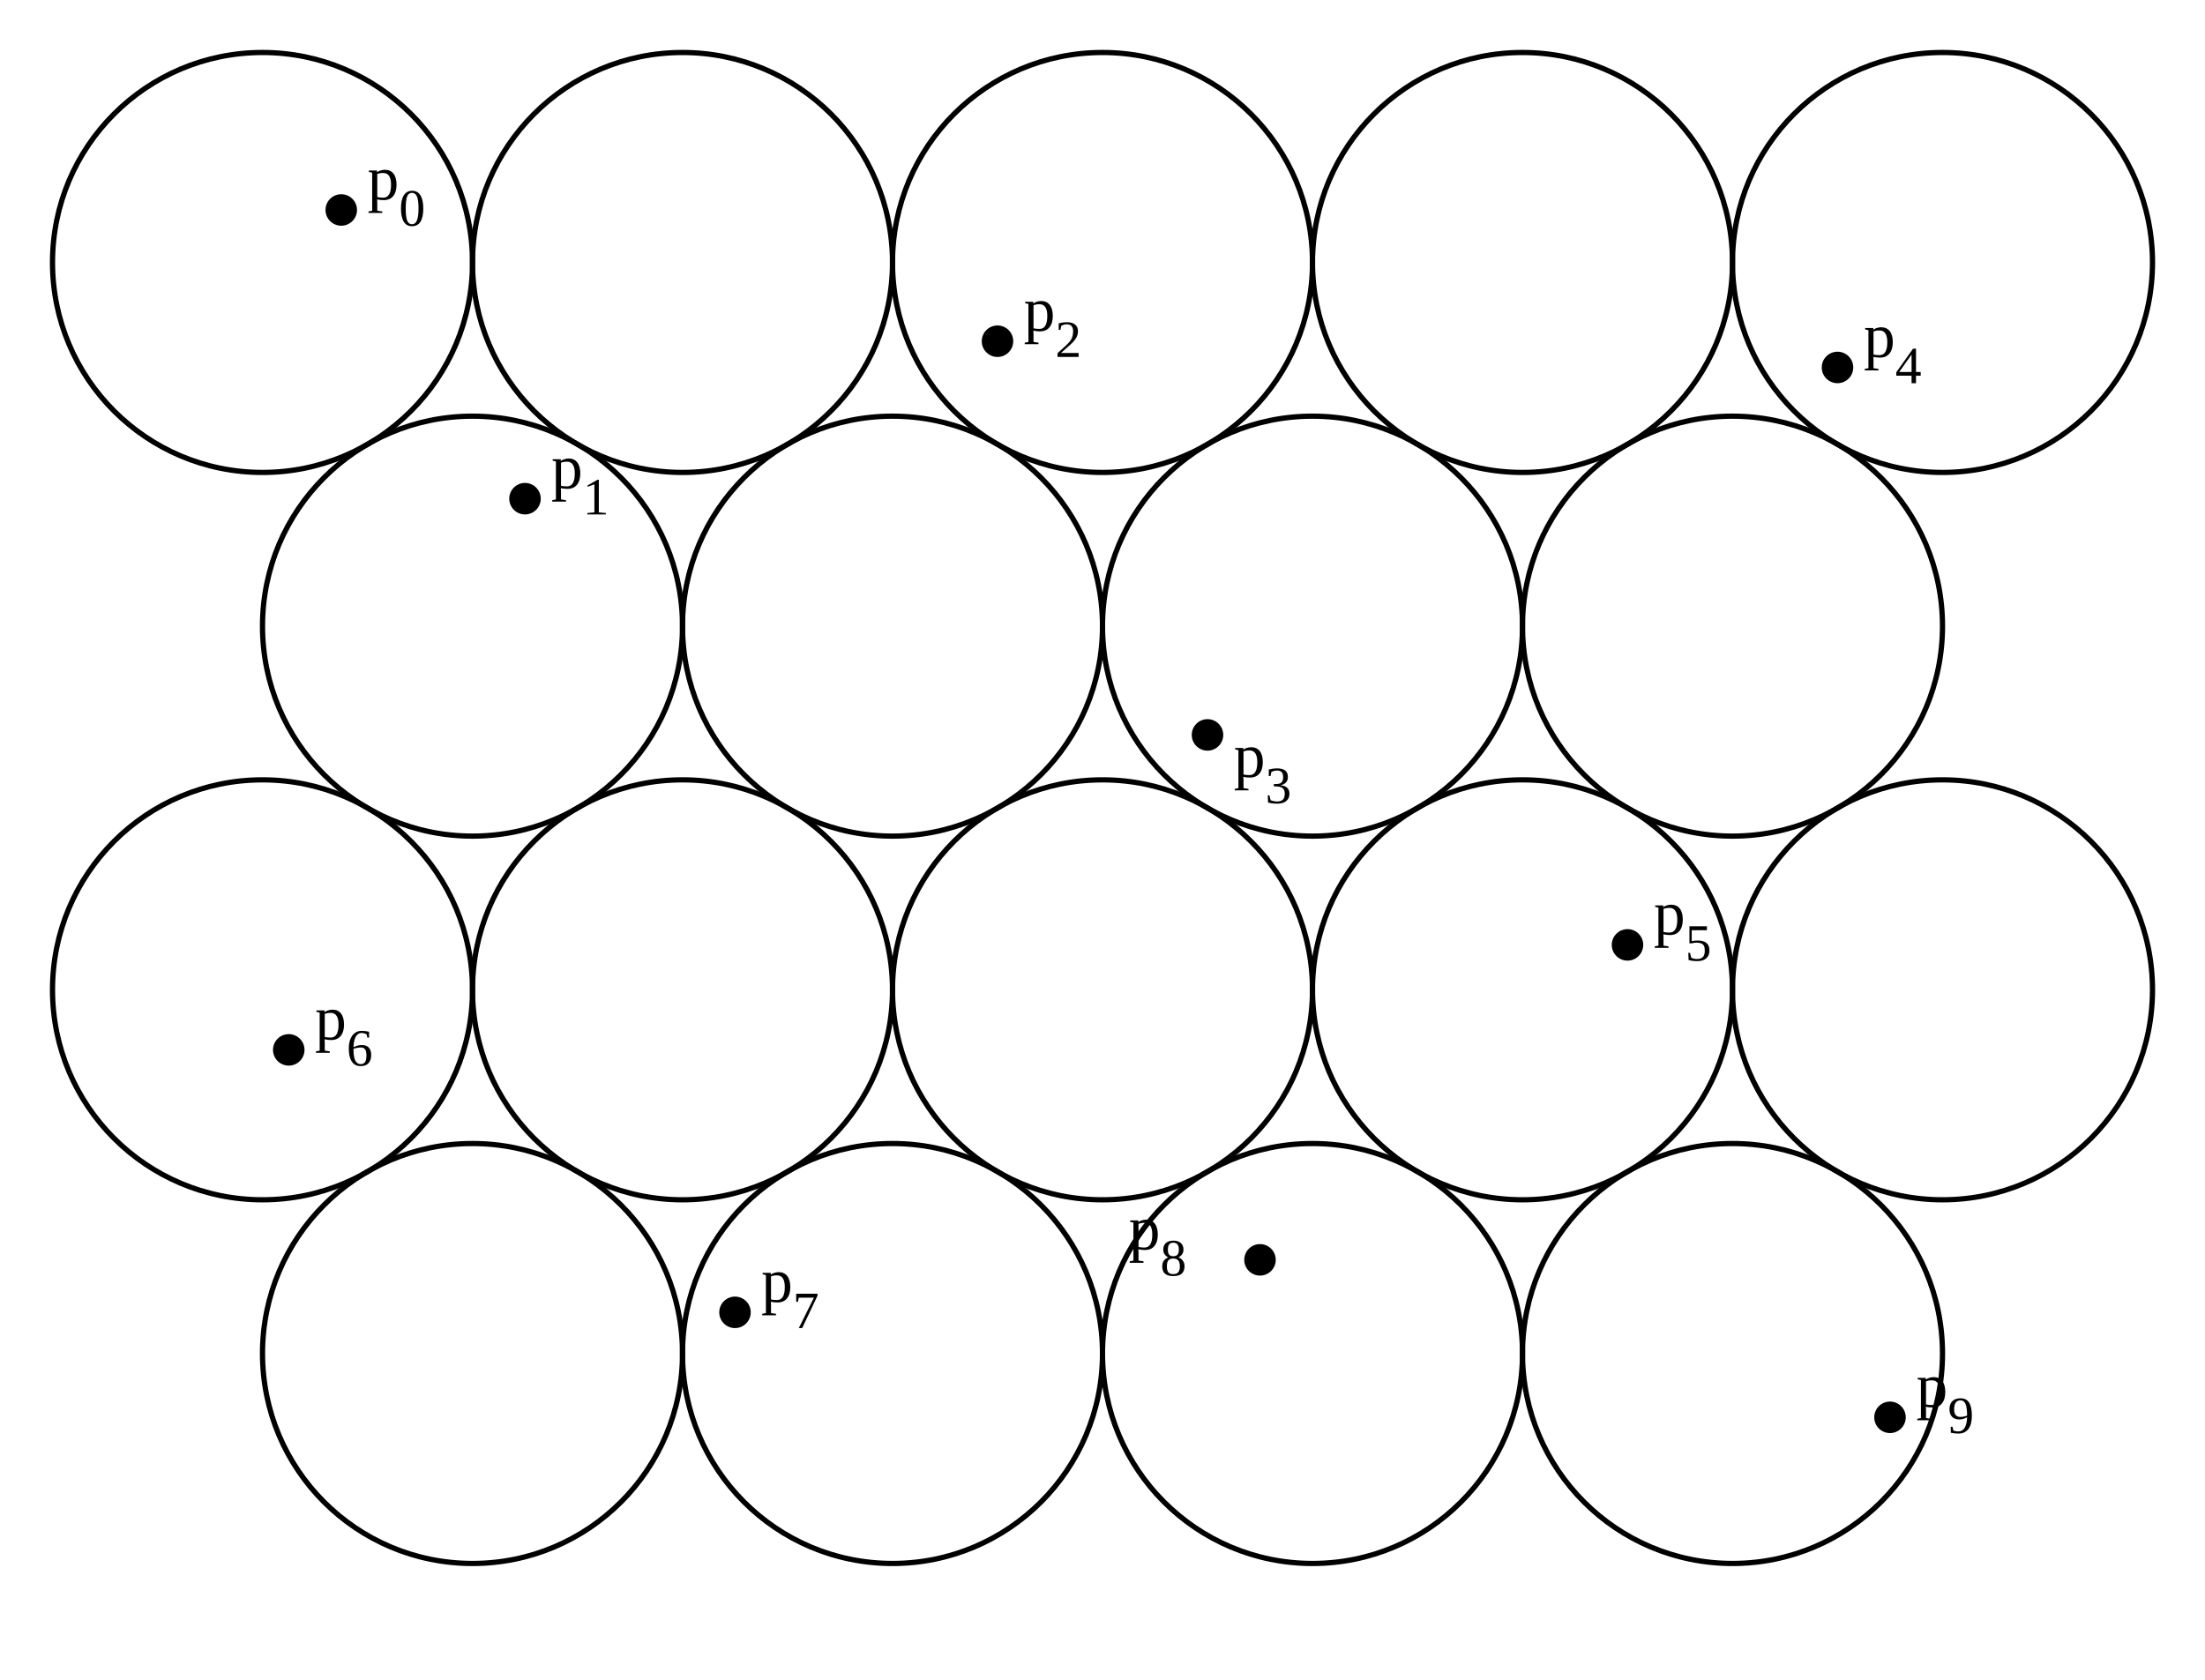
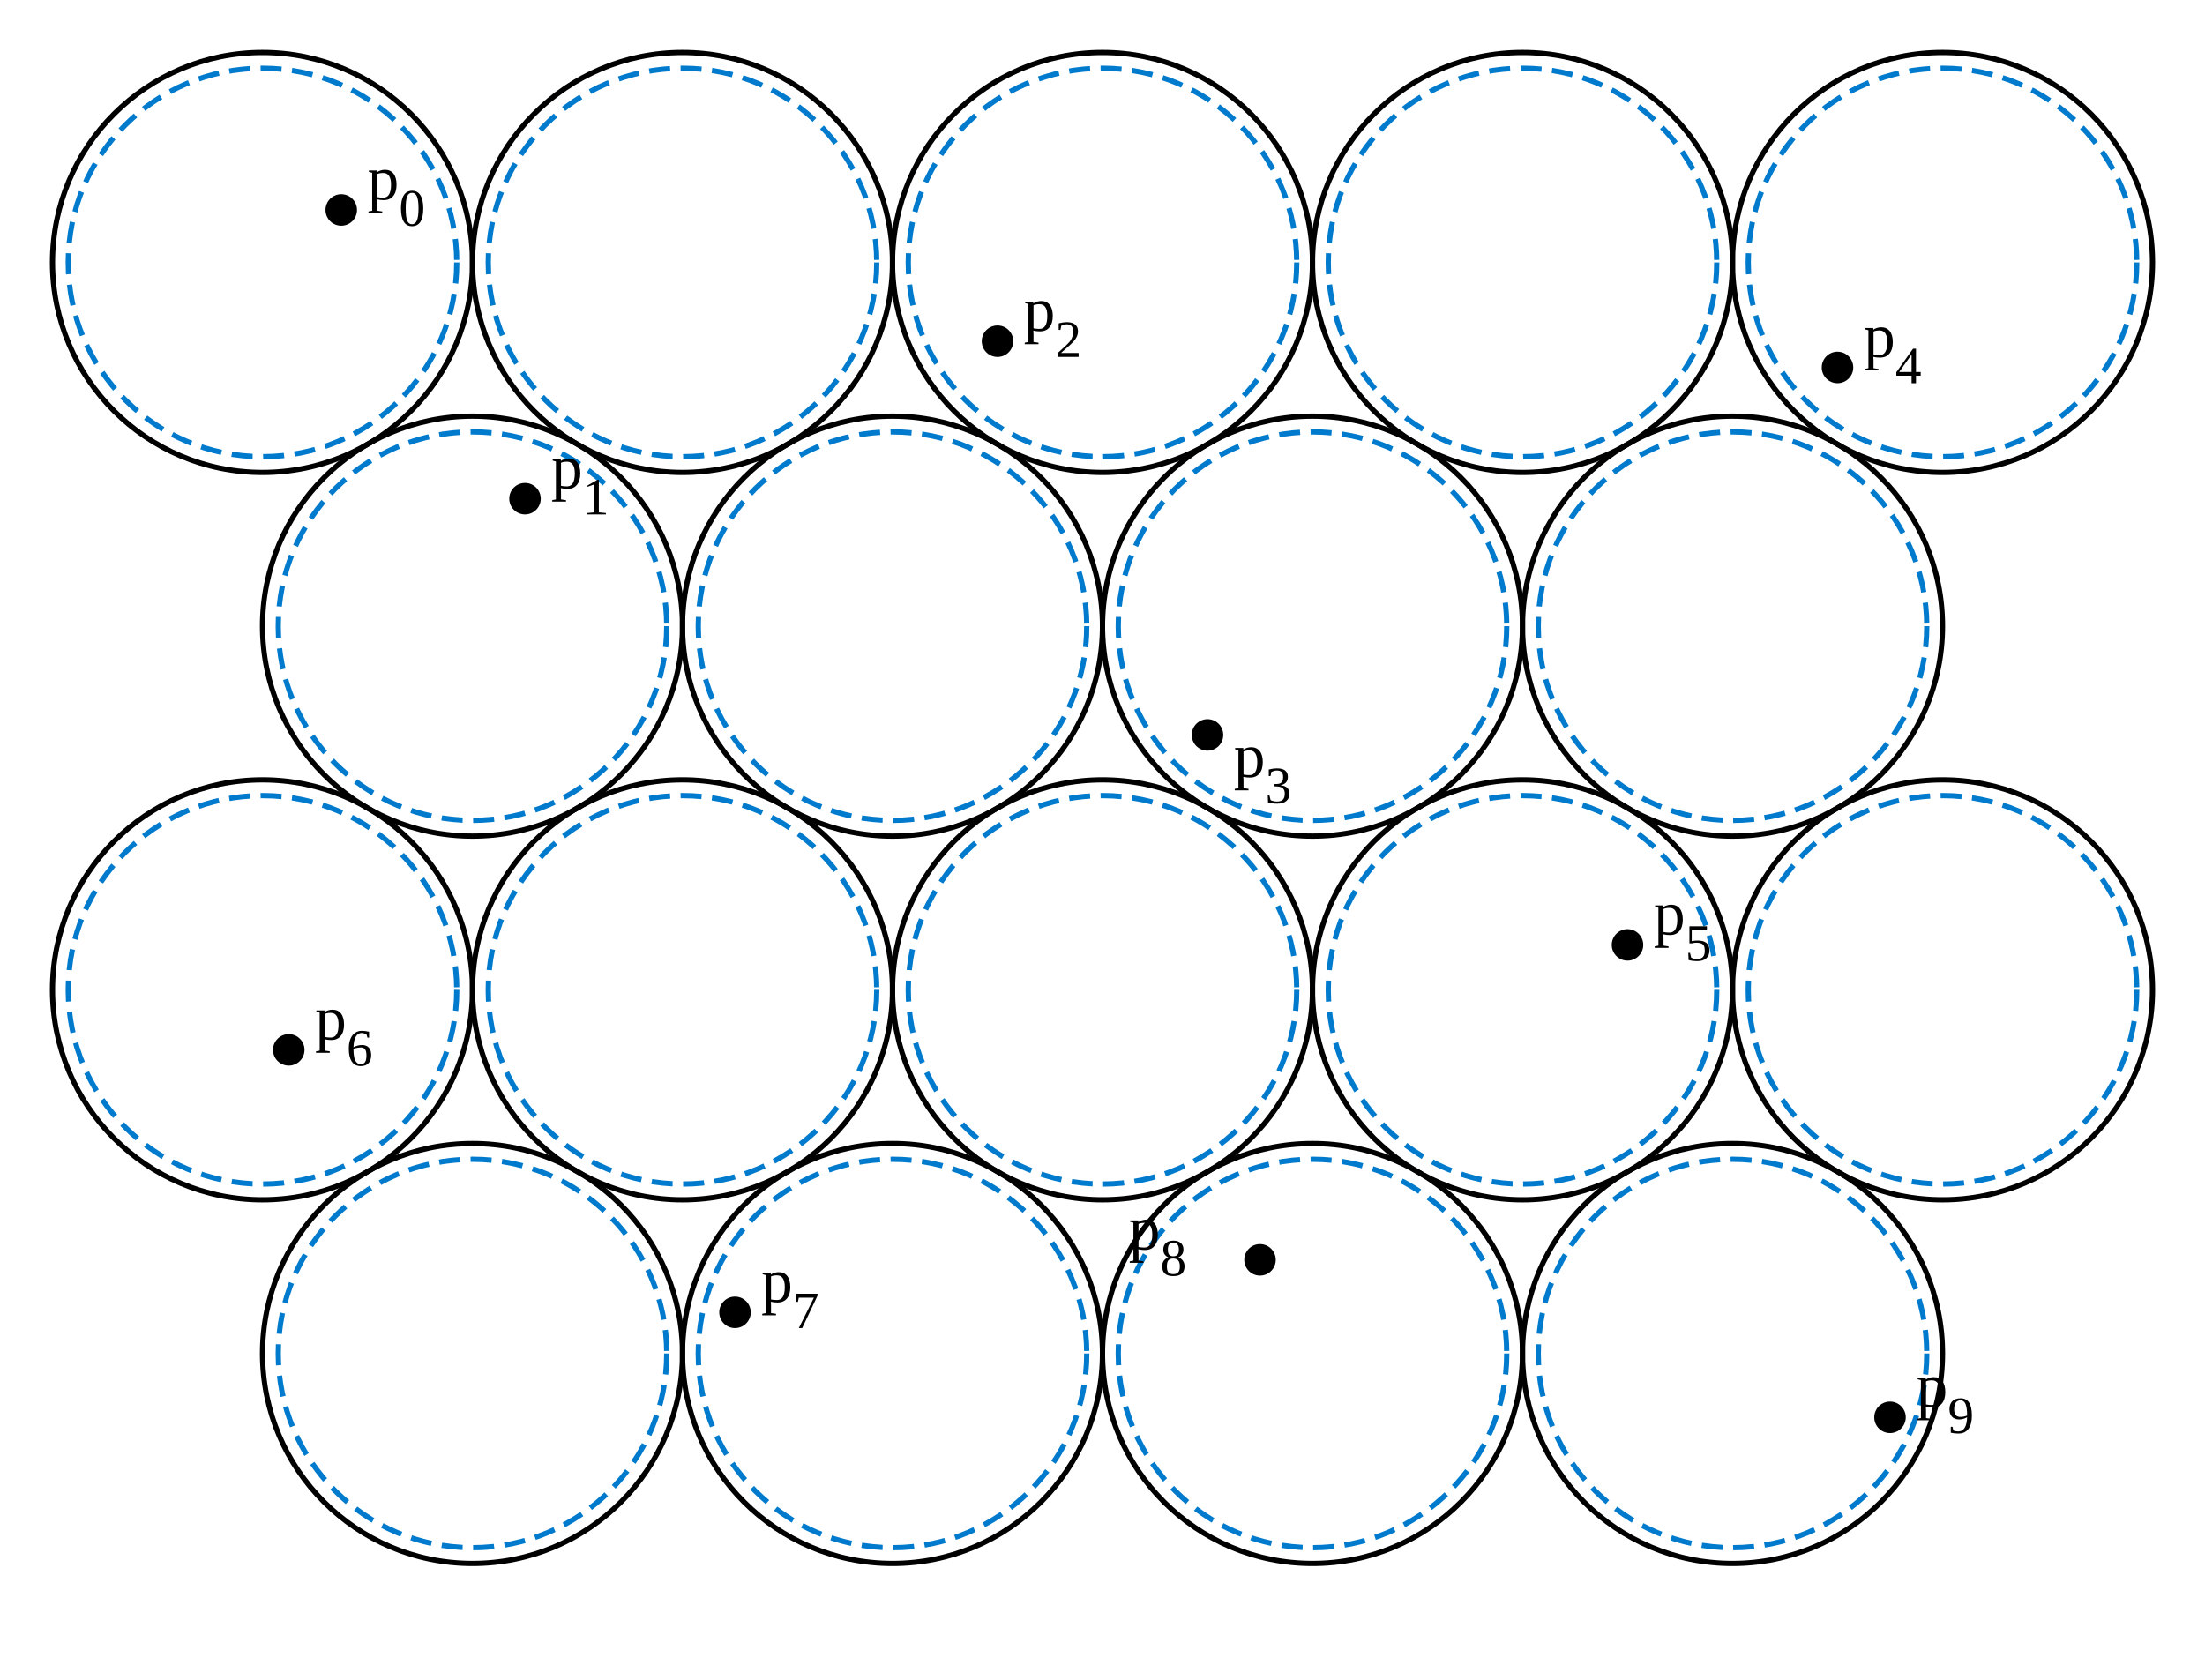
<svg xmlns="http://www.w3.org/2000/svg" width="420" height="320">
+   <g id="shrunk-grid" stroke="#007acc" stroke-width="1" stroke-dasharray="4 2" fill="none">
+     <circle cx="50" cy="50" r="37" />
+     <circle cx="130" cy="50" r="37" />
+     <circle cx="210" cy="50" r="37" />
+     <circle cx="290" cy="50" r="37" />
+     <circle cx="370" cy="50" r="37" />
+     <circle cx="90" cy="119.28" r="37" />
+     <circle cx="170" cy="119.28" r="37" />
+     <circle cx="250" cy="119.28" r="37" />
+     <circle cx="330" cy="119.28" r="37" />
+     <circle cx="50" cy="188.56" r="37" />
+     <circle cx="130" cy="188.56" r="37" />
+     <circle cx="210" cy="188.56" r="37" />
+     <circle cx="290" cy="188.56" r="37" />
+     <circle cx="370" cy="188.56" r="37" />
+     <circle cx="90" cy="257.84" r="37" />
+     <circle cx="170" cy="257.84" r="37" />
+     <circle cx="250" cy="257.84" r="37" />
+     <circle cx="330" cy="257.84" r="37" />
+   </g>
  <g id="hex-grid" stroke="black" stroke-width="1" fill="none">
    <circle cx="50" cy="50" r="40" />
    <circle cx="130" cy="50" r="40" />
    <circle cx="210" cy="50" r="40" />
    <circle cx="290" cy="50" r="40" />
    <circle cx="370" cy="50" r="40" />
    <circle cx="90" cy="119.28" r="40" />
    <circle cx="170" cy="119.28" r="40" />
    <circle cx="250" cy="119.28" r="40" />
    <circle cx="330" cy="119.28" r="40" />
    <circle cx="50" cy="188.56" r="40" />
    <circle cx="130" cy="188.56" r="40" />
    <circle cx="210" cy="188.56" r="40" />
    <circle cx="290" cy="188.56" r="40" />
    <circle cx="370" cy="188.56" r="40" />
    <circle cx="90" cy="257.84" r="40" />
    <circle cx="170" cy="257.84" r="40" />
    <circle cx="250" cy="257.84" r="40" />
    <circle cx="330" cy="257.84" r="40" />
  </g>
  <g id="points-and-labels">
    <circle cx="65" cy="40" r="3" fill="black" />
    <text x="70" y="38" class="point-label">p<tspan dy="5" font-size="10px">0</tspan>
    </text>
    <circle cx="100" cy="95" r="3" fill="black" />
    <text x="105" y="93" class="point-label">p<tspan dy="5" font-size="10px">1</tspan>
    </text>
    <circle cx="190" cy="65" r="3" fill="black" />
    <text x="195" y="63" class="point-label">p<tspan dy="5" font-size="10px">2</tspan>
    </text>
    <circle cx="230" cy="140" r="3" fill="black" />
    <text x="235" y="148" class="point-label">p<tspan dy="5" font-size="10px">3</tspan>
    </text>
    <circle cx="350" cy="70" r="3" fill="black" />
    <text x="355" y="68" class="point-label">p<tspan dy="5" font-size="10px">4</tspan>
    </text>
    <circle cx="310" cy="180" r="3" fill="black" />
    <text x="315" y="178" class="point-label">p<tspan dy="5" font-size="10px">5</tspan>
    </text>
    <circle cx="55" cy="200" r="3" fill="black" />
    <text x="60" y="198" class="point-label">p<tspan dy="5" font-size="10px">6</tspan>
    </text>
    <circle cx="140" cy="250" r="3" fill="black" />
    <text x="145" y="248" class="point-label">p<tspan dy="5" font-size="10px">7</tspan>
    </text>
    <circle cx="240" cy="240" r="3" fill="black" />
    <text x="215" y="238" class="point-label">p<tspan dy="5" font-size="10px">8</tspan>
    </text>
    <circle cx="360" cy="270" r="3" fill="black" />
    <text x="365" y="268" class="point-label">p<tspan dy="5" font-size="10px">9</tspan>
    </text>
  </g>
</svg>
